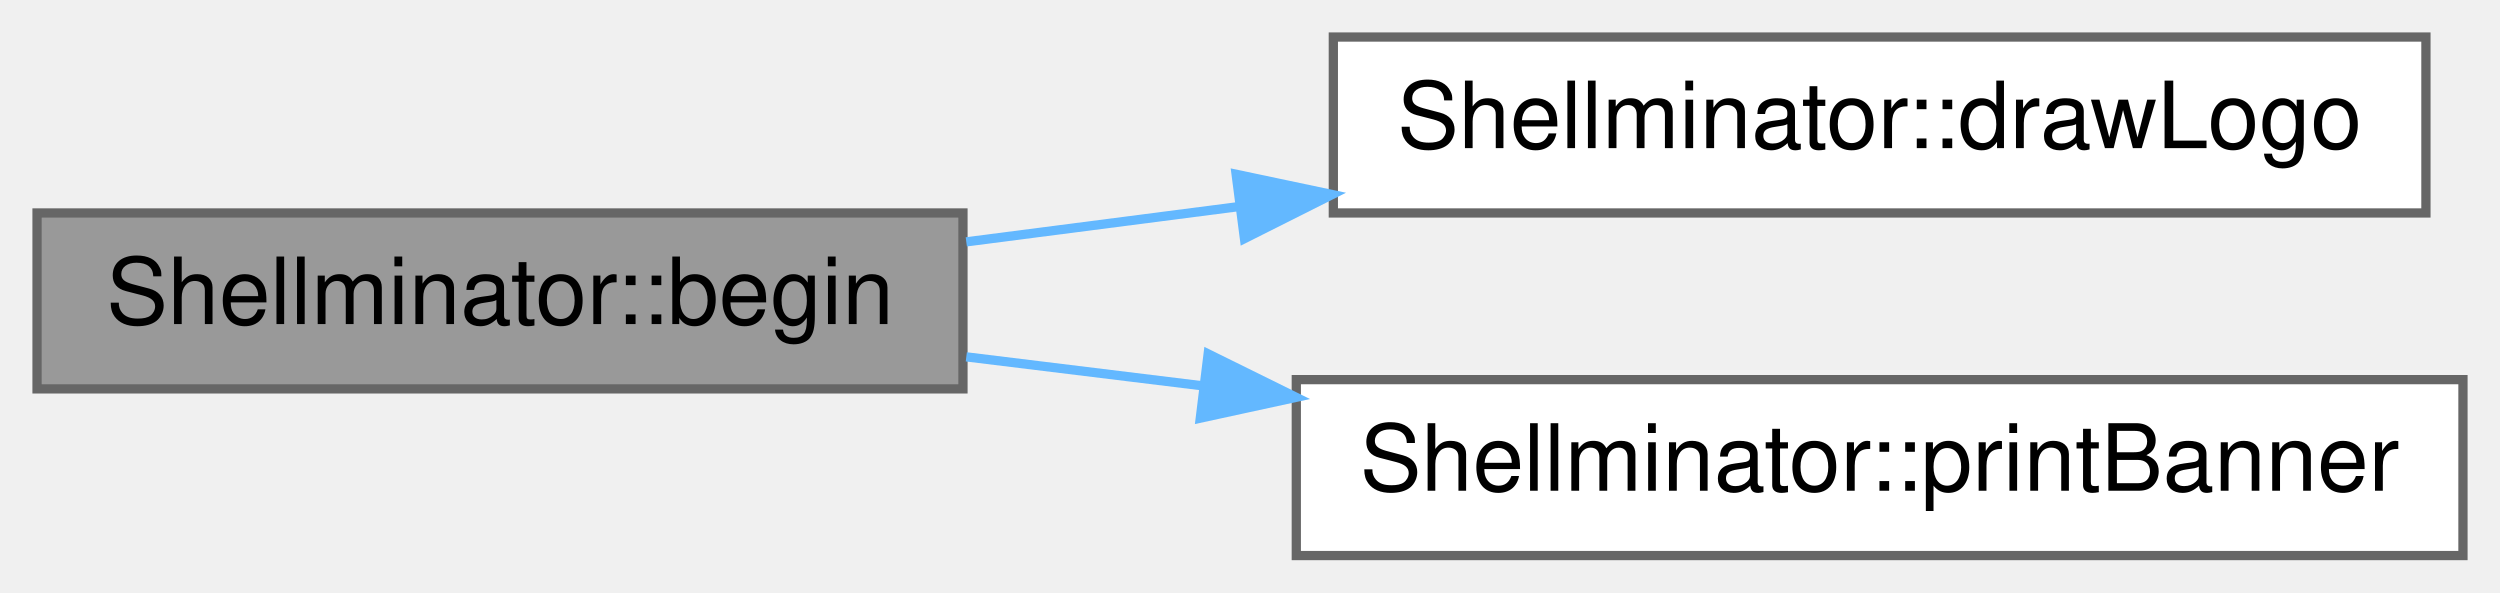
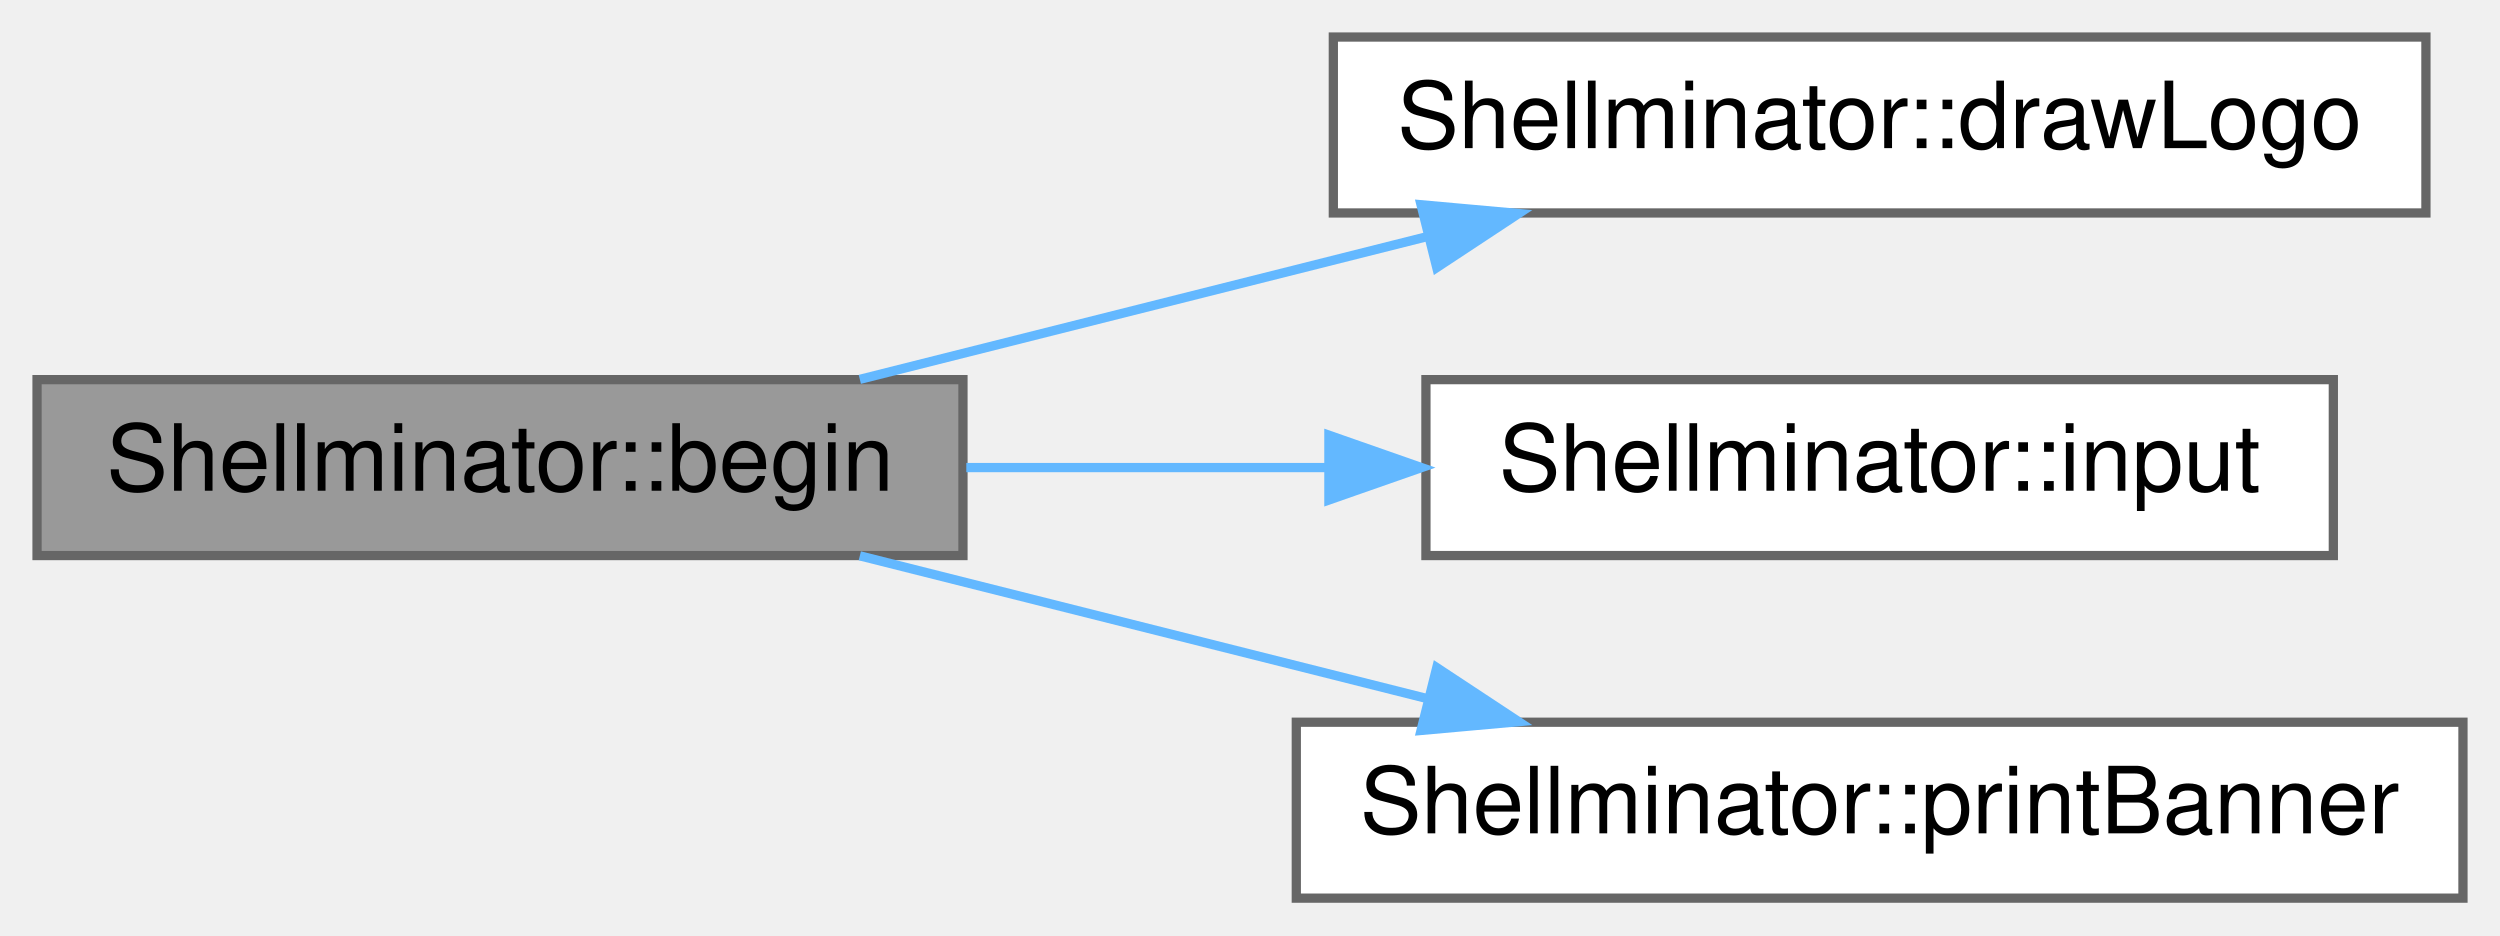
- <svg xmlns="http://www.w3.org/2000/svg" xmlns:xlink="http://www.w3.org/1999/xlink" width="270pt" height="64pt" viewBox="0.00 0.00 270.00 64.00">
-   <g id="graph0" class="graph" transform="scale(1 1) rotate(0) translate(4 60)">
+ <svg xmlns="http://www.w3.org/2000/svg" xmlns:xlink="http://www.w3.org/1999/xlink" width="270pt" height="101pt" viewBox="0.00 0.00 270.00 101.00">
+   <g id="graph0" class="graph" transform="scale(1 1) rotate(0) translate(4 97)">
    <g id="node1" class="node">
      <g id="a_node1">
        <a xlink:title="Shellminator initialization function.">
-           <polygon fill="#999999" stroke="#666666" points="100,-37 0,-37 0,-18 100,-18 100,-37" />
-           <text text-anchor="middle" x="50" y="-25" font-family="Helvetica,sans-Serif" font-size="10.00">Shellminator::begin</text>
+           <polygon fill="#999999" stroke="#666666" points="100,-56 0,-56 0,-37 100,-37 100,-56" />
+           <text text-anchor="middle" x="50" y="-44" font-family="Helvetica,sans-Serif" font-size="10.00">Shellminator::begin</text>
        </a>
      </g>
    </g>
    <g id="node2" class="node">
      <g id="a_node2">
        <a xlink:href="class_shellminator.html#adab0caaef03f45fdba6dde0d5e0f9a6e" target="_top" xlink:title="Draws the startup logo.">
-           <polygon fill="white" stroke="#666666" points="258,-56 140,-56 140,-37 258,-37 258,-56" />
-           <text text-anchor="middle" x="199" y="-44" font-family="Helvetica,sans-Serif" font-size="10.00">Shellminator::drawLogo</text>
+           <polygon fill="white" stroke="#666666" points="258,-93 140,-93 140,-74 258,-74 258,-93" />
+           <text text-anchor="middle" x="199" y="-81" font-family="Helvetica,sans-Serif" font-size="10.00">Shellminator::drawLogo</text>
        </a>
      </g>
    </g>
    <g id="edge1" class="edge">
-       <path fill="none" stroke="#63b8ff" d="M100.36,-33.88C109.77,-35.1 119.77,-36.39 129.65,-37.67" />
-       <polygon fill="#63b8ff" stroke="#63b8ff" points="129.5,-41.18 139.87,-38.99 130.4,-34.23 129.5,-41.18" />
+       <path fill="none" stroke="#63b8ff" d="M88.86,-56.03C107.56,-60.74 130.32,-66.47 150.22,-71.47" />
+       <polygon fill="#63b8ff" stroke="#63b8ff" points="149.47,-74.89 160.02,-73.94 151.17,-68.1 149.47,-74.89" />
    </g>
    <g id="node3" class="node">
      <g id="a_node3">
+         <a xlink:href="class_shellminator.html#a1e3aa85da50286d27c0f0fbbb0cee5a8" target="_top" xlink:title="Input prompt.">
+           <polygon fill="white" stroke="#666666" points="248,-56 150,-56 150,-37 248,-37 248,-56" />
+           <text text-anchor="middle" x="199" y="-44" font-family="Helvetica,sans-Serif" font-size="10.00">Shellminator::input</text>
+         </a>
+       </g>
+     </g>
+     <g id="edge2" class="edge">
+       <path fill="none" stroke="#63b8ff" d="M100.36,-46.5C112.86,-46.5 126.42,-46.5 139.33,-46.5" />
+       <polygon fill="#63b8ff" stroke="#63b8ff" points="139.52,-50 149.52,-46.5 139.52,-43 139.52,-50" />
+     </g>
+     <g id="node4" class="node">
+       <g id="a_node4">
        <a xlink:href="class_shellminator.html#a6a74cf2bf2746c17ef6b8874f75ec4d7" target="_top" xlink:title="This function prints the banner text.">
          <polygon fill="white" stroke="#666666" points="262,-19 136,-19 136,0 262,0 262,-19" />
          <text text-anchor="middle" x="199" y="-7" font-family="Helvetica,sans-Serif" font-size="10.00">Shellminator::printBanner</text>
        </a>
      </g>
    </g>
-     <g id="edge2" class="edge">
-       <path fill="none" stroke="#63b8ff" d="M100.36,-21.46C108.57,-20.45 117.24,-19.39 125.88,-18.33" />
-       <polygon fill="#63b8ff" stroke="#63b8ff" points="126.48,-21.78 135.98,-17.09 125.63,-14.84 126.48,-21.78" />
+     <g id="edge3" class="edge">
+       <path fill="none" stroke="#63b8ff" d="M88.86,-36.97C107.56,-32.26 130.32,-26.53 150.22,-21.53" />
+       <polygon fill="#63b8ff" stroke="#63b8ff" points="151.17,-24.9 160.02,-19.06 149.47,-18.11 151.17,-24.9" />
    </g>
  </g>
</svg>
